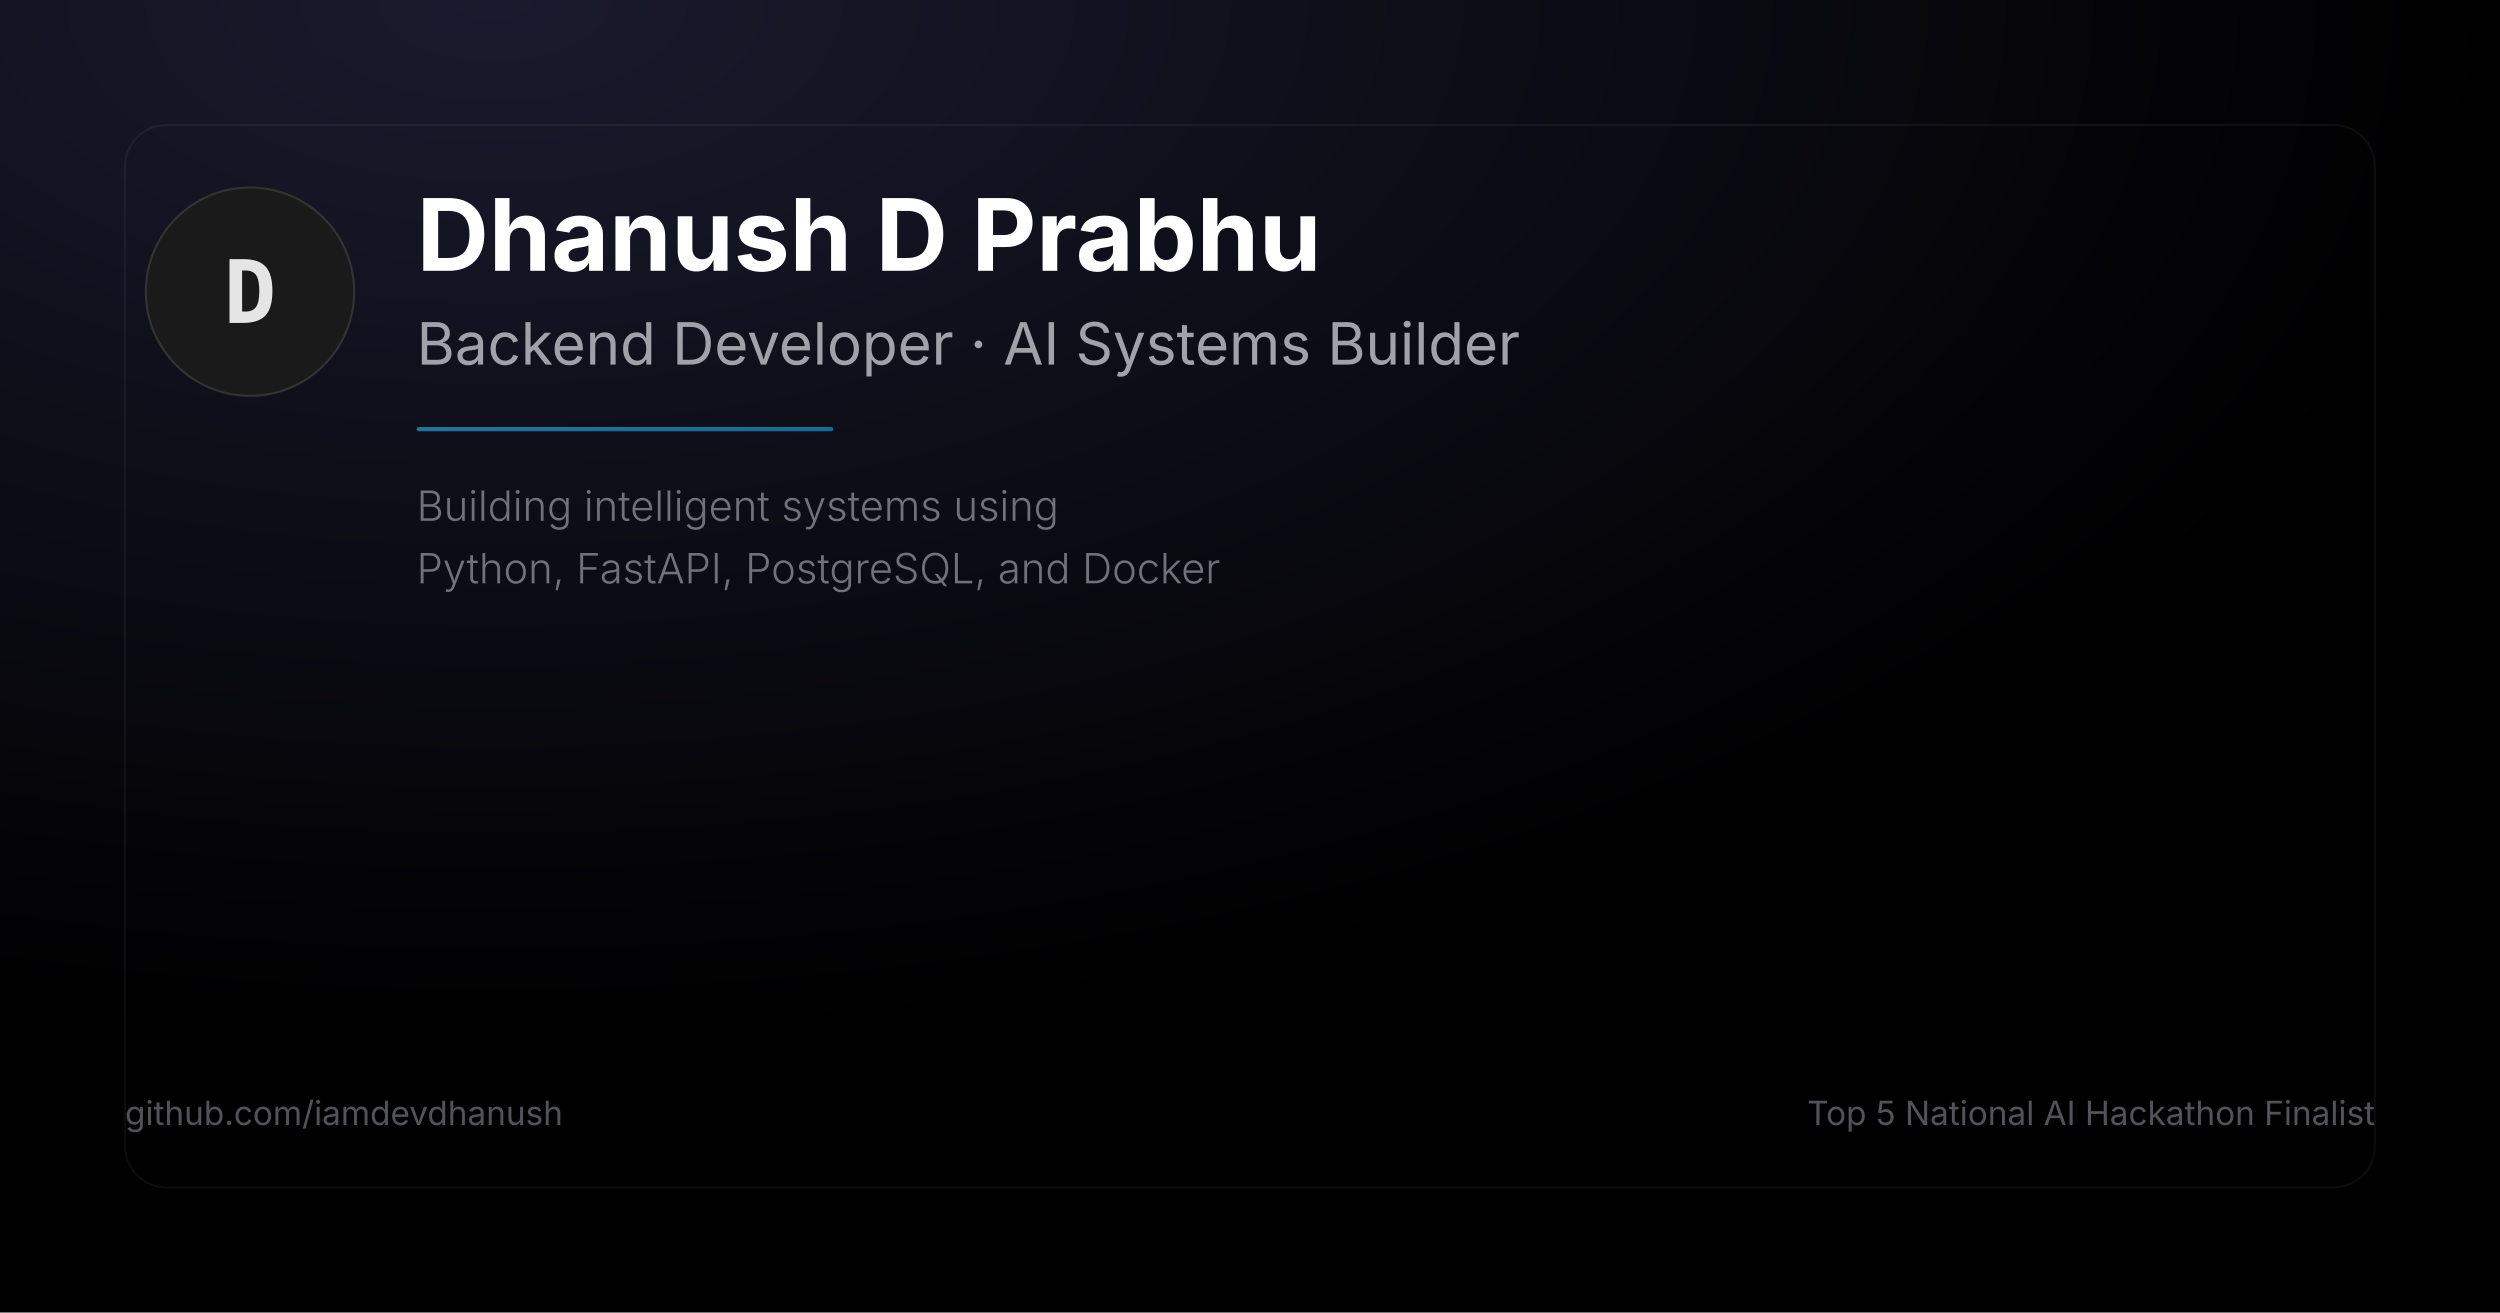
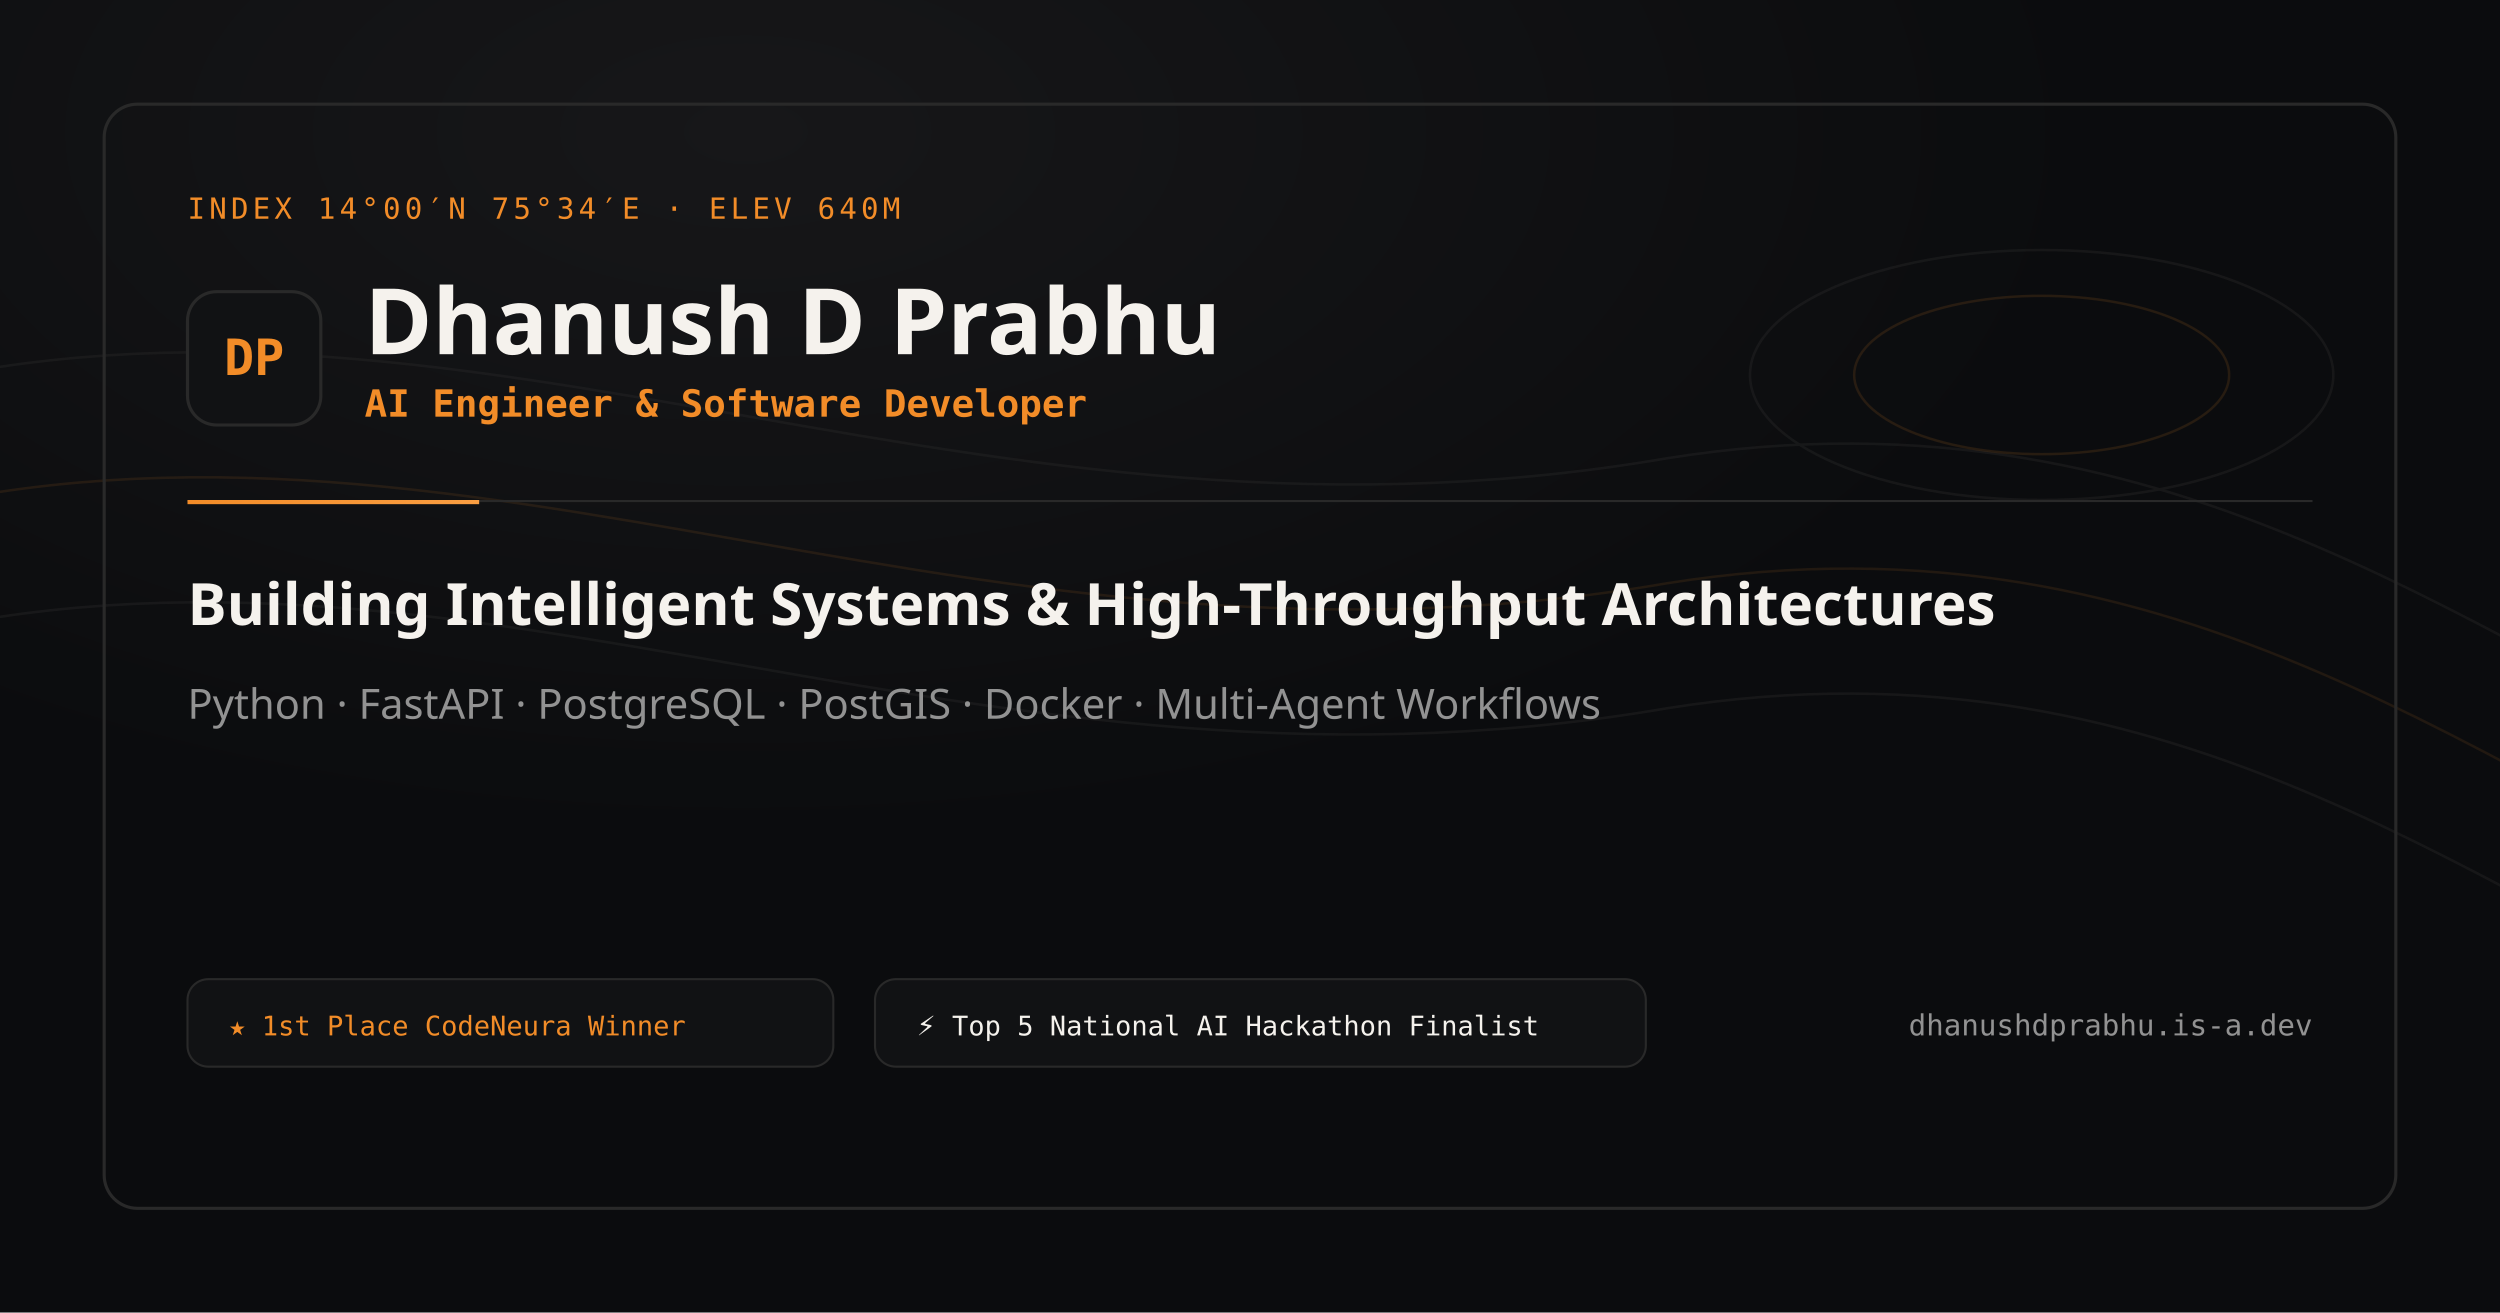
<svg xmlns="http://www.w3.org/2000/svg" width="1200" height="630" viewBox="0 0 1200 630">
  <defs>
-     <radialGradient id="bg" cx="20%" cy="0%" r="80%">
-       <stop offset="0%" stop-color="#1a1a2e" />
-       <stop offset="100%" stop-color="#000000" />
+     <radialGradient id="ogBg" cx="30%" cy="10%" r="90%">
+       <stop offset="0%" stop-color="#171719" />
+       <stop offset="60%" stop-color="#0B0C0E" />
+       <stop offset="100%" stop-color="#0B0C0E" />
    </radialGradient>
-     <linearGradient id="accent" x1="0%" y1="0%" x2="100%" y2="100%">
-       <stop offset="0%" stop-color="#38bdf8" />
-       <stop offset="100%" stop-color="#0ea5e9" />
+     <linearGradient id="ogOrange" x1="0%" y1="0%" x2="100%" y2="0%">
+       <stop offset="0%" stop-color="#F28C28" />
+       <stop offset="100%" stop-color="#FA9E42" />
    </linearGradient>
  </defs>
-   <rect width="1200" height="630" fill="url(#bg)" />
-   <rect x="60" y="60" width="1080" height="510" rx="20" fill="none" stroke="rgba(255,255,255,0.05)" stroke-width="1" />
-   <circle cx="120" cy="140" r="50" fill="#1a1a1a" stroke="#333" stroke-width="1" />
-   <text x="120" y="155" text-anchor="middle" font-family="monospace" font-size="42" font-weight="bold" fill="#e5e5e5">D</text>
-   <text x="200" y="130" font-family="Inter, sans-serif" font-size="48" font-weight="700" fill="#ffffff">Dhanush D Prabhu</text>
-   <text x="200" y="175" font-family="Inter, sans-serif" font-size="28" font-weight="400" fill="#a1a1aa">Backend Developer · AI Systems Builder</text>
-   <rect x="200" y="205" width="200" height="2" rx="1" fill="url(#accent)" opacity="0.6" />
-   <text x="200" y="250" font-family="Inter, sans-serif" font-size="20" font-weight="300" fill="#71717a">Building intelligent systems using</text>
-   <text x="200" y="280" font-family="Inter, sans-serif" font-size="20" font-weight="300" fill="#71717a">Python, FastAPI, PostgreSQL, and Docker</text>
-   <text x="60" y="540" font-family="Inter, sans-serif" font-size="16" font-weight="400" fill="#52525b">github.com/iamdevdhanush</text>
-   <text x="1140" y="540" text-anchor="end" font-family="Inter, sans-serif" font-size="16" font-weight="400" fill="#52525b">Top 5 National AI Hackathon Finalist</text>
+   <rect width="1200" height="630" fill="url(#ogBg)" />
+   <g stroke="#292929" stroke-width="1.2" fill="none" opacity="0.4">
+     <path d="M-100,200 C200,100 450,280 800,220 C1050,180 1200,320 1350,380" />
+     <path d="M-100,260 C200,160 450,340 800,280 C1050,240 1200,380 1350,440" stroke="#F28C28" stroke-opacity="0.25" />
+     <path d="M-100,320 C200,220 450,400 800,340 C1050,300 1200,440 1350,500" />
+     <ellipse cx="980" cy="180" rx="140" ry="60" stroke="#292929" />
+     <ellipse cx="980" cy="180" rx="90" ry="38" stroke="#F28C28" stroke-opacity="0.3" />
+   </g>
+   <rect x="50" y="50" width="1100" height="530" rx="16" fill="none" stroke="#292929" stroke-width="1.5" />
+   <text x="90" y="105" font-family="'JetBrains Mono', monospace" font-size="14" fill="#F28C28" letter-spacing="2">INDEX 14°00′N 75°34′E · ELEV 640M</text>
+   <rect x="90" y="140" width="64" height="64" rx="14" fill="#111214" stroke="#292929" stroke-width="1.5" />
+   <text x="122" y="180" text-anchor="middle" font-family="'JetBrains Mono', monospace" font-size="24" font-weight="bold" fill="#F28C28">DP</text>
+   <text x="175" y="170" font-family="'Plus Jakarta Sans', sans-serif" font-size="44" font-weight="800" fill="#F5F2ED">Dhanush D Prabhu</text>
+   <text x="175" y="200" font-family="'JetBrains Mono', monospace" font-size="18" font-weight="600" fill="#F28C28">AI Engineer &amp; Software Developer</text>
+   <rect x="90" y="240" width="1020" height="1" fill="#292929" />
+   <rect x="90" y="240" width="140" height="2" fill="url(#ogOrange)" />
+   <text x="90" y="300" font-family="'Plus Jakarta Sans', sans-serif" font-size="28" font-weight="600" fill="#F5F2ED">Building Intelligent Systems &amp; High-Throughput Architectures</text>
+   <text x="90" y="345" font-family="'Plus Jakarta Sans', sans-serif" font-size="20" font-weight="400" fill="#929292">Python · FastAPI · PostgreSQL · PostGIS · Docker · Multi-Agent Workflows</text>
+   <rect x="90" y="470" width="310" height="42" rx="10" fill="#111214" stroke="#292929" />
+   <text x="110" y="497" font-family="'JetBrains Mono', monospace" font-size="13" fill="#F28C28">★ 1st Place CodeNeura Winner</text>
+   <rect x="420" y="470" width="370" height="42" rx="10" fill="#111214" stroke="#292929" />
+   <text x="440" y="497" font-family="'JetBrains Mono', monospace" font-size="13" fill="#F5F2ED">⚡ Top 5 National AI Hackathon Finalist</text>
+   <text x="1110" y="497" text-anchor="end" font-family="'JetBrains Mono', monospace" font-size="14" fill="#929292">dhanushdprabhu.is-a.dev</text>
</svg>
